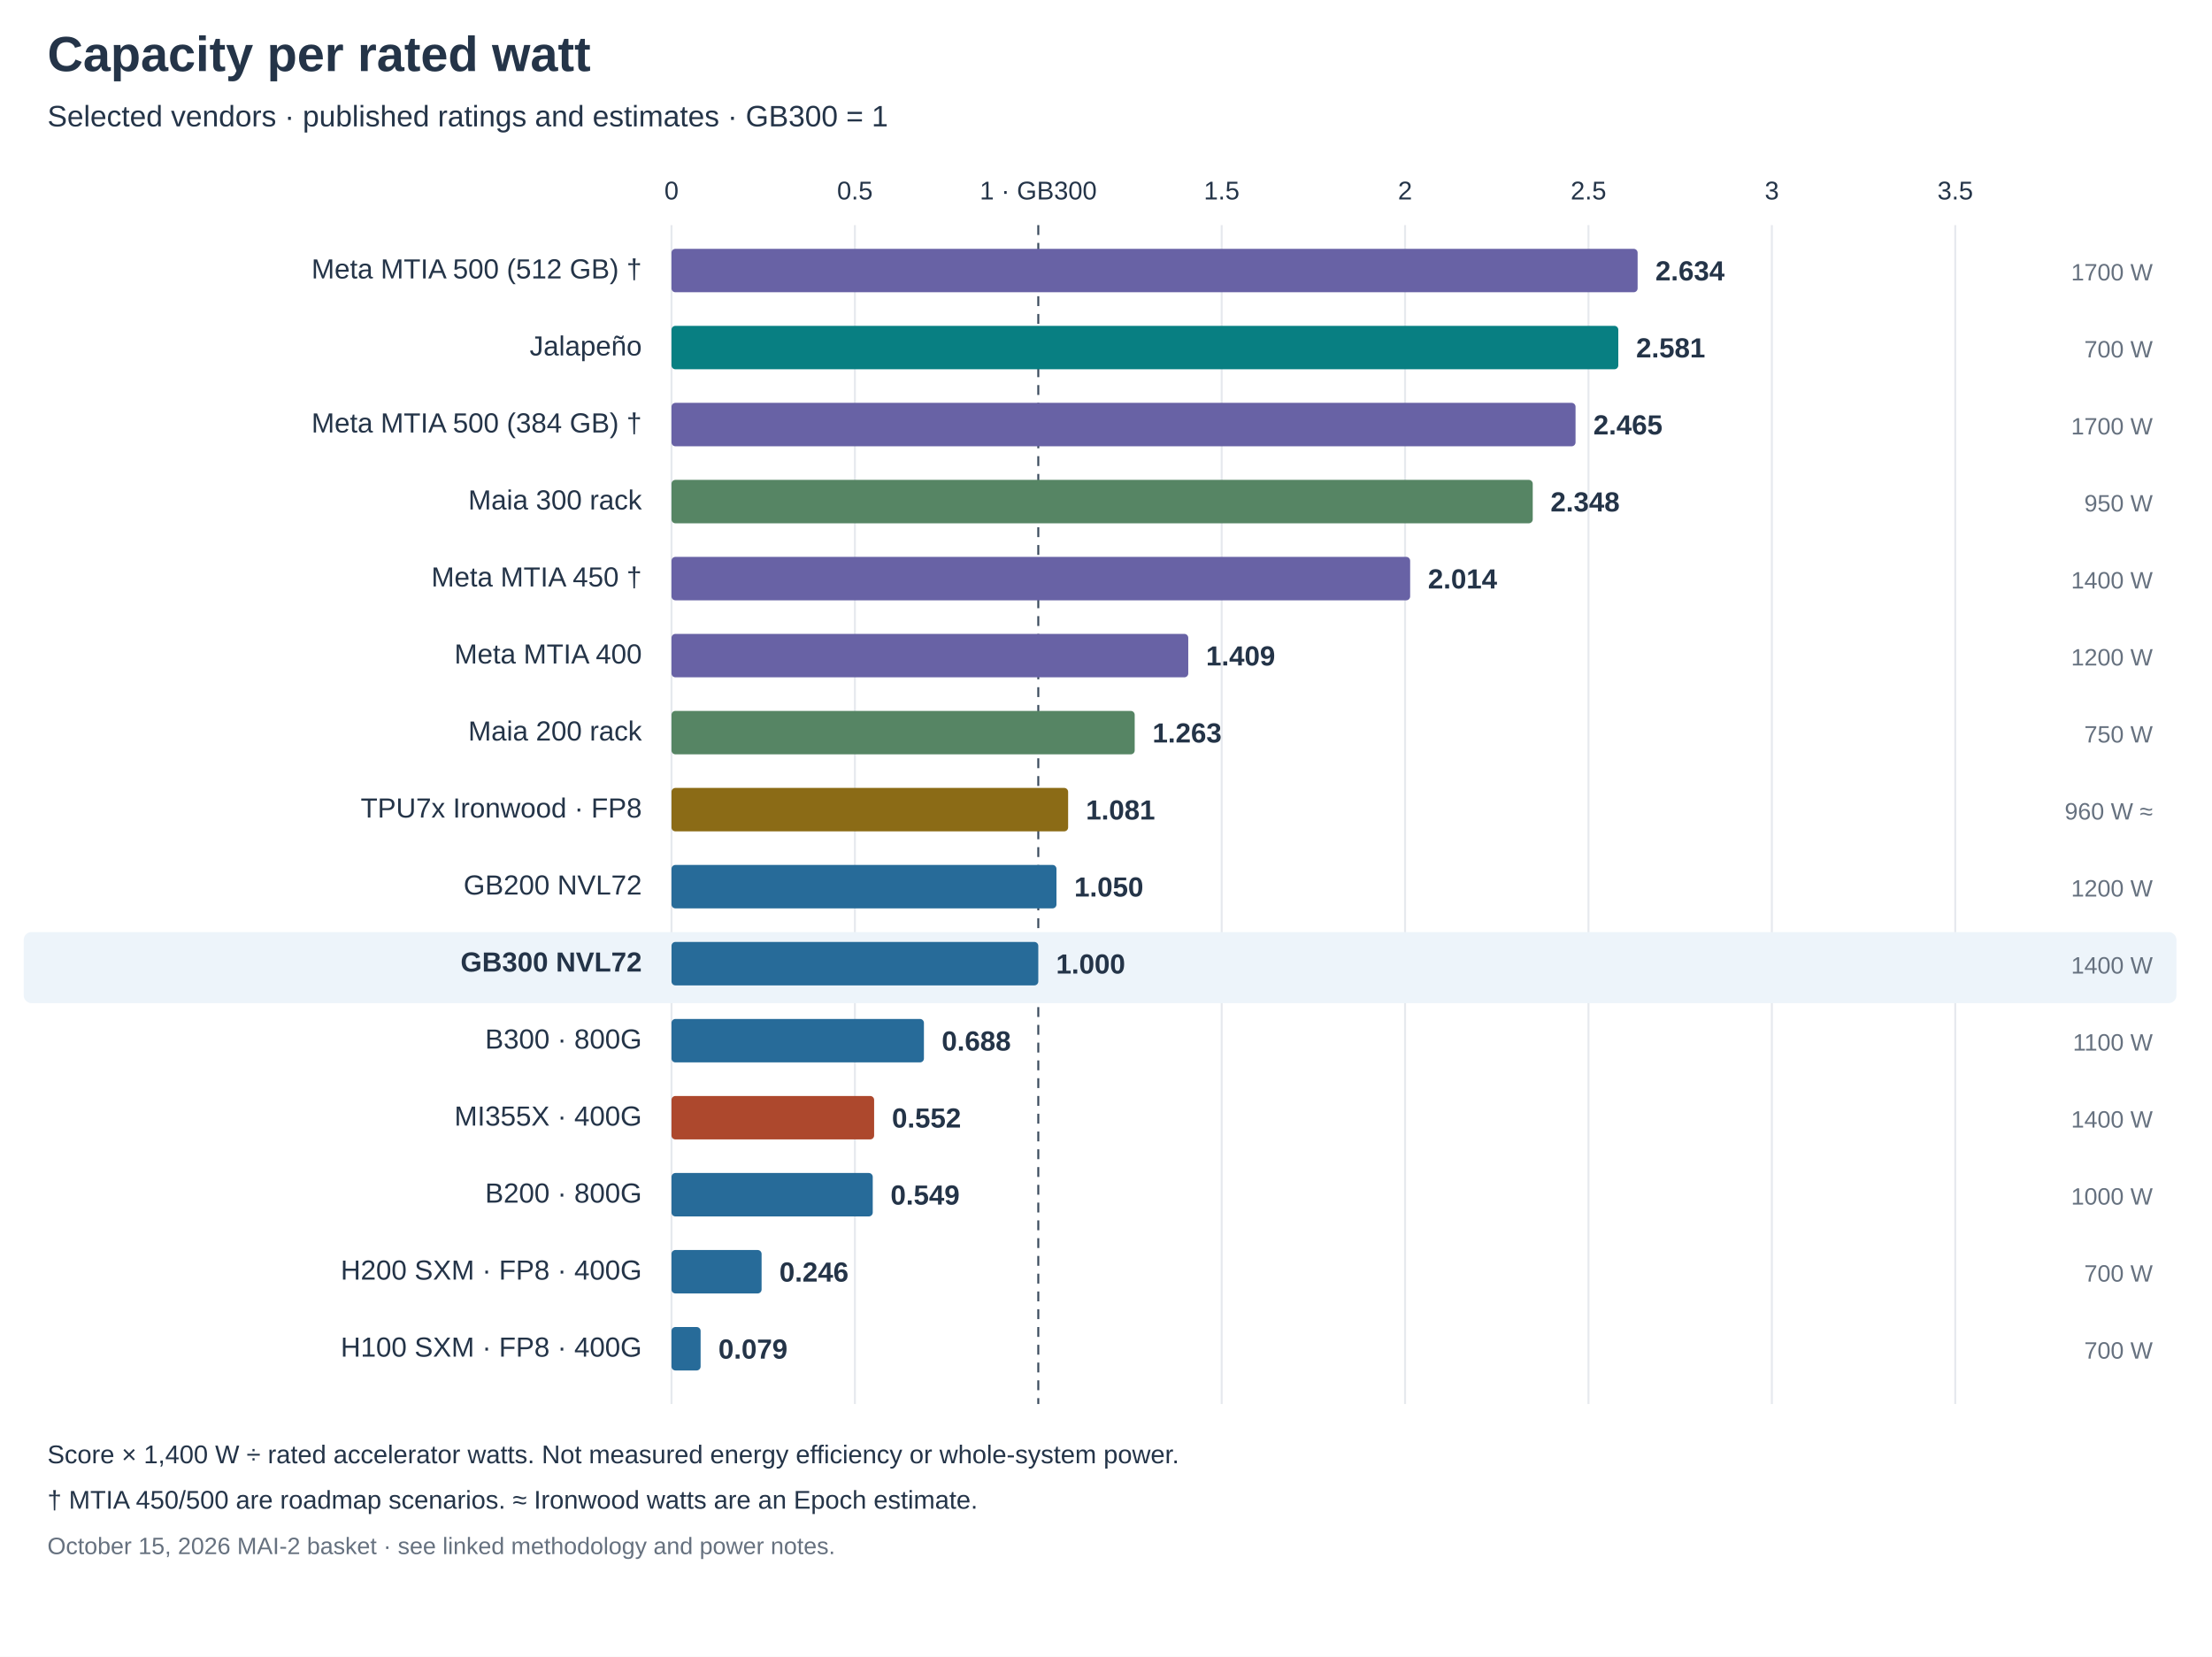
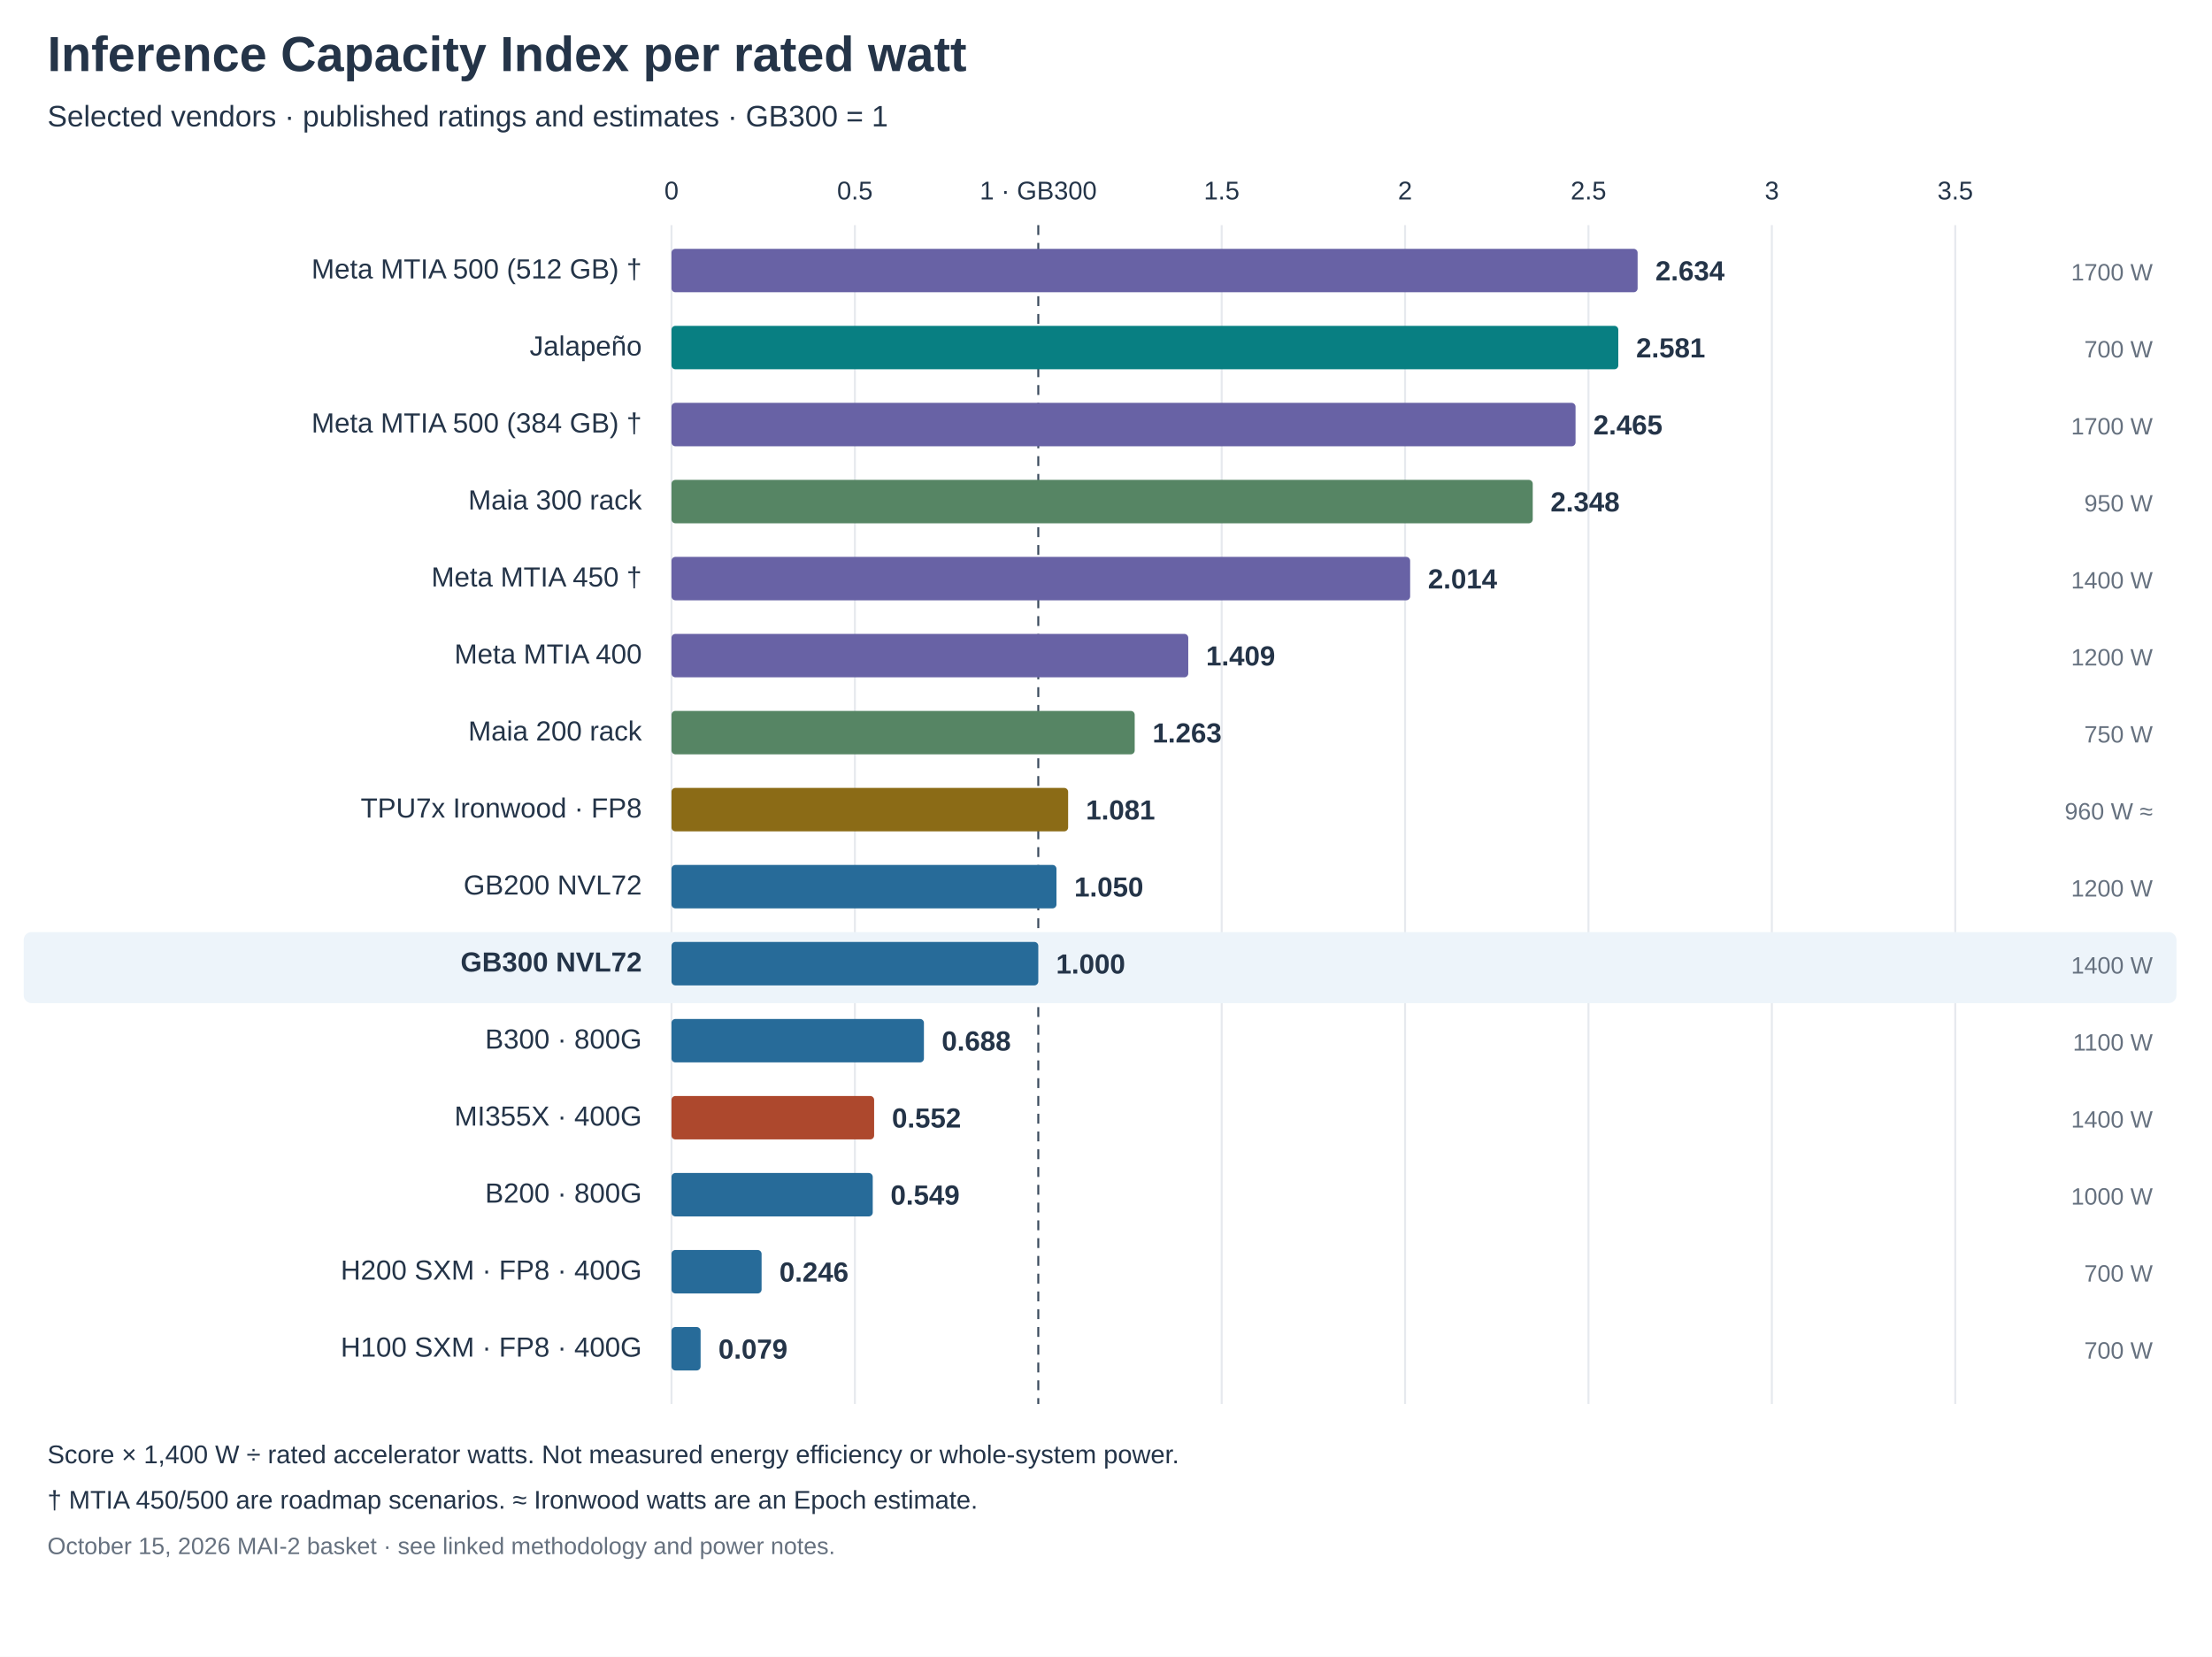
<svg xmlns="http://www.w3.org/2000/svg" viewBox="0 0 1120 839" role="img" aria-labelledby="power-chart-title power-chart-desc">
  <rect width="100%" height="100%" fill="#ffffff" />
  <g font-family="Arial, sans-serif" fill="#243448">
-     <text x="24" y="36" font-size="25" font-weight="700">Capacity per rated watt</text>
+     <text x="24" y="36" font-size="25" font-weight="700">Inference Capacity Index per rated watt</text>
    <text x="24" y="64" font-size="15">Selected vendors · published ratings and estimates · GB300 = 1</text>
    <path d="M340.0,114 V711" stroke="#e6e9ee" stroke-dasharray="none" />
    <text x="340.0" y="101" text-anchor="middle" font-size="13">0</text>
    <path d="M432.857,114 V711" stroke="#e6e9ee" stroke-dasharray="none" />
    <text x="432.857" y="101" text-anchor="middle" font-size="13">0.5</text>
    <path d="M525.714,114 V711" stroke="#3b4b5d" stroke-dasharray="5 4" />
    <text x="525.714" y="101" text-anchor="middle" font-size="13">1 · GB300</text>
    <path d="M618.571,114 V711" stroke="#e6e9ee" stroke-dasharray="none" />
    <text x="618.571" y="101" text-anchor="middle" font-size="13">1.5</text>
    <path d="M711.429,114 V711" stroke="#e6e9ee" stroke-dasharray="none" />
    <text x="711.429" y="101" text-anchor="middle" font-size="13">2</text>
    <path d="M804.286,114 V711" stroke="#e6e9ee" stroke-dasharray="none" />
    <text x="804.286" y="101" text-anchor="middle" font-size="13">2.5</text>
    <path d="M897.143,114 V711" stroke="#e6e9ee" stroke-dasharray="none" />
    <text x="897.143" y="101" text-anchor="middle" font-size="13">3</text>
    <path d="M990.0,114 V711" stroke="#e6e9ee" stroke-dasharray="none" />
    <text x="990.0" y="101" text-anchor="middle" font-size="13">3.5</text>
    <text x="325" y="141" text-anchor="end" font-size="14" font-weight="400">Meta MTIA 500 (512 GB) †</text>
    <rect x="340" y="126" width="489.175" height="22" rx="2" fill="#6862a5" />
    <text x="838.175" y="142" font-size="14" font-weight="700">2.634</text>
    <text x="1090" y="142" text-anchor="end" font-size="12" fill="#66717f">1700 W</text>
    <text x="325" y="180" text-anchor="end" font-size="14" font-weight="400">Jalapeño</text>
    <rect x="340" y="165" width="479.393" height="22" rx="2" fill="#087f82" />
    <text x="828.393" y="181" font-size="14" font-weight="700">2.581</text>
    <text x="1090" y="181" text-anchor="end" font-size="12" fill="#66717f">700 W</text>
    <text x="325" y="219" text-anchor="end" font-size="14" font-weight="400">Meta MTIA 500 (384 GB) †</text>
    <rect x="340" y="204" width="457.747" height="22" rx="2" fill="#6862a5" />
    <text x="806.747" y="220" font-size="14" font-weight="700">2.465</text>
    <text x="1090" y="220" text-anchor="end" font-size="12" fill="#66717f">1700 W</text>
    <text x="325" y="258" text-anchor="end" font-size="14" font-weight="400">Maia 300 rack</text>
    <rect x="340" y="243" width="436.070" height="22" rx="2" fill="#568564" />
    <text x="785.070" y="259" font-size="14" font-weight="700">2.348</text>
    <text x="1090" y="259" text-anchor="end" font-size="12" fill="#66717f">950 W</text>
    <text x="325" y="297" text-anchor="end" font-size="14" font-weight="400">Meta MTIA 450 †</text>
    <rect x="340" y="282" width="374.002" height="22" rx="2" fill="#6862a5" />
    <text x="723.002" y="298" font-size="14" font-weight="700">2.014</text>
    <text x="1090" y="298" text-anchor="end" font-size="12" fill="#66717f">1400 W</text>
    <text x="325" y="336" text-anchor="end" font-size="14" font-weight="400">Meta MTIA 400</text>
    <rect x="340" y="321" width="261.652" height="22" rx="2" fill="#6862a5" />
    <text x="610.652" y="337" font-size="14" font-weight="700">1.409</text>
    <text x="1090" y="337" text-anchor="end" font-size="12" fill="#66717f">1200 W</text>
    <text x="325" y="375" text-anchor="end" font-size="14" font-weight="400">Maia 200 rack</text>
    <rect x="340" y="360" width="234.531" height="22" rx="2" fill="#568564" />
    <text x="583.531" y="376" font-size="14" font-weight="700">1.263</text>
    <text x="1090" y="376" text-anchor="end" font-size="12" fill="#66717f">750 W</text>
    <text x="325" y="414" text-anchor="end" font-size="14" font-weight="400">TPU7x Ironwood · FP8</text>
    <rect x="340" y="399" width="200.824" height="22" rx="2" fill="#8b6b16" />
    <text x="549.824" y="415" font-size="14" font-weight="700">1.081</text>
    <text x="1090" y="415" text-anchor="end" font-size="12" fill="#66717f">960 W ≈</text>
    <text x="325" y="453" text-anchor="end" font-size="14" font-weight="400">GB200 NVL72</text>
    <rect x="340" y="438" width="194.924" height="22" rx="2" fill="#276b99" />
    <text x="543.924" y="454" font-size="14" font-weight="700">1.050</text>
    <text x="1090" y="454" text-anchor="end" font-size="12" fill="#66717f">1200 W</text>
    <rect x="12" y="472" width="1090" height="36" fill="#edf4fa" rx="4" />
    <text x="325" y="492" text-anchor="end" font-size="14" font-weight="700">GB300 NVL72</text>
    <rect x="340" y="477" width="185.714" height="22" rx="2" fill="#276b99" />
    <text x="534.714" y="493" font-size="14" font-weight="700">1.000</text>
    <text x="1090" y="493" text-anchor="end" font-size="12" fill="#66717f">1400 W</text>
    <text x="325" y="531" text-anchor="end" font-size="14" font-weight="400">B300 · 800G</text>
    <rect x="340" y="516" width="127.811" height="22" rx="2" fill="#276b99" />
    <text x="476.811" y="532" font-size="14" font-weight="700">0.688</text>
    <text x="1090" y="532" text-anchor="end" font-size="12" fill="#66717f">1100 W</text>
    <text x="325" y="570" text-anchor="end" font-size="14" font-weight="400">MI355X · 400G</text>
    <rect x="340" y="555" width="102.598" height="22" rx="2" fill="#ad482d" />
    <text x="451.598" y="571" font-size="14" font-weight="700">0.552</text>
    <text x="1090" y="571" text-anchor="end" font-size="12" fill="#66717f">1400 W</text>
    <text x="325" y="609" text-anchor="end" font-size="14" font-weight="400">B200 · 800G</text>
    <rect x="340" y="594" width="101.896" height="22" rx="2" fill="#276b99" />
    <text x="450.896" y="610" font-size="14" font-weight="700">0.549</text>
    <text x="1090" y="610" text-anchor="end" font-size="12" fill="#66717f">1000 W</text>
    <text x="325" y="648" text-anchor="end" font-size="14" font-weight="400">H200 SXM · FP8 · 400G</text>
    <rect x="340" y="633" width="45.617" height="22" rx="2" fill="#276b99" />
    <text x="394.617" y="649" font-size="14" font-weight="700">0.246</text>
    <text x="1090" y="649" text-anchor="end" font-size="12" fill="#66717f">700 W</text>
    <text x="325" y="687" text-anchor="end" font-size="14" font-weight="400">H100 SXM · FP8 · 400G</text>
    <rect x="340" y="672" width="14.739" height="22" rx="2" fill="#276b99" />
    <text x="363.739" y="688" font-size="14" font-weight="700">0.079</text>
    <text x="1090" y="688" text-anchor="end" font-size="12" fill="#66717f">700 W</text>
    <text x="24" y="741" font-size="13">Score × 1,400 W ÷ rated accelerator watts. Not measured energy efficiency or whole-system power.</text>
    <text x="24" y="764" font-size="13">† MTIA 450/500 are roadmap scenarios. ≈ Ironwood watts are an Epoch estimate.</text>
    <text x="24" y="787" font-size="12" fill="#66717f">October 15, 2026 MAI-2 basket · see linked methodology and power notes.</text>
  </g>
</svg>
